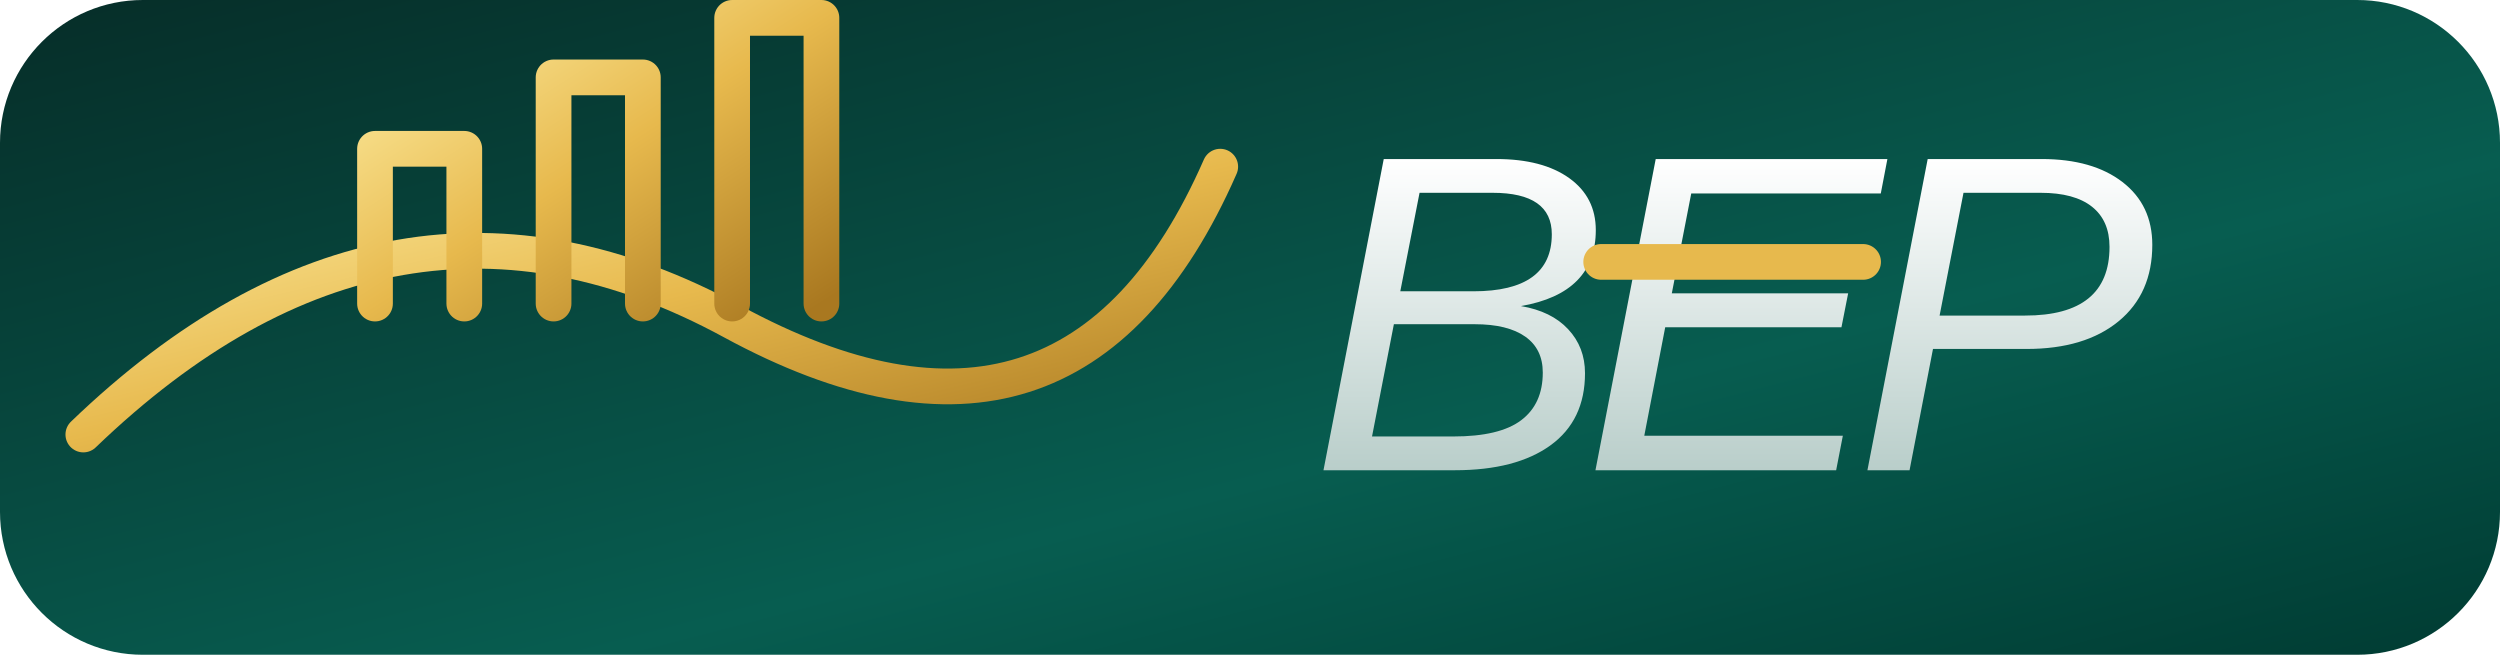
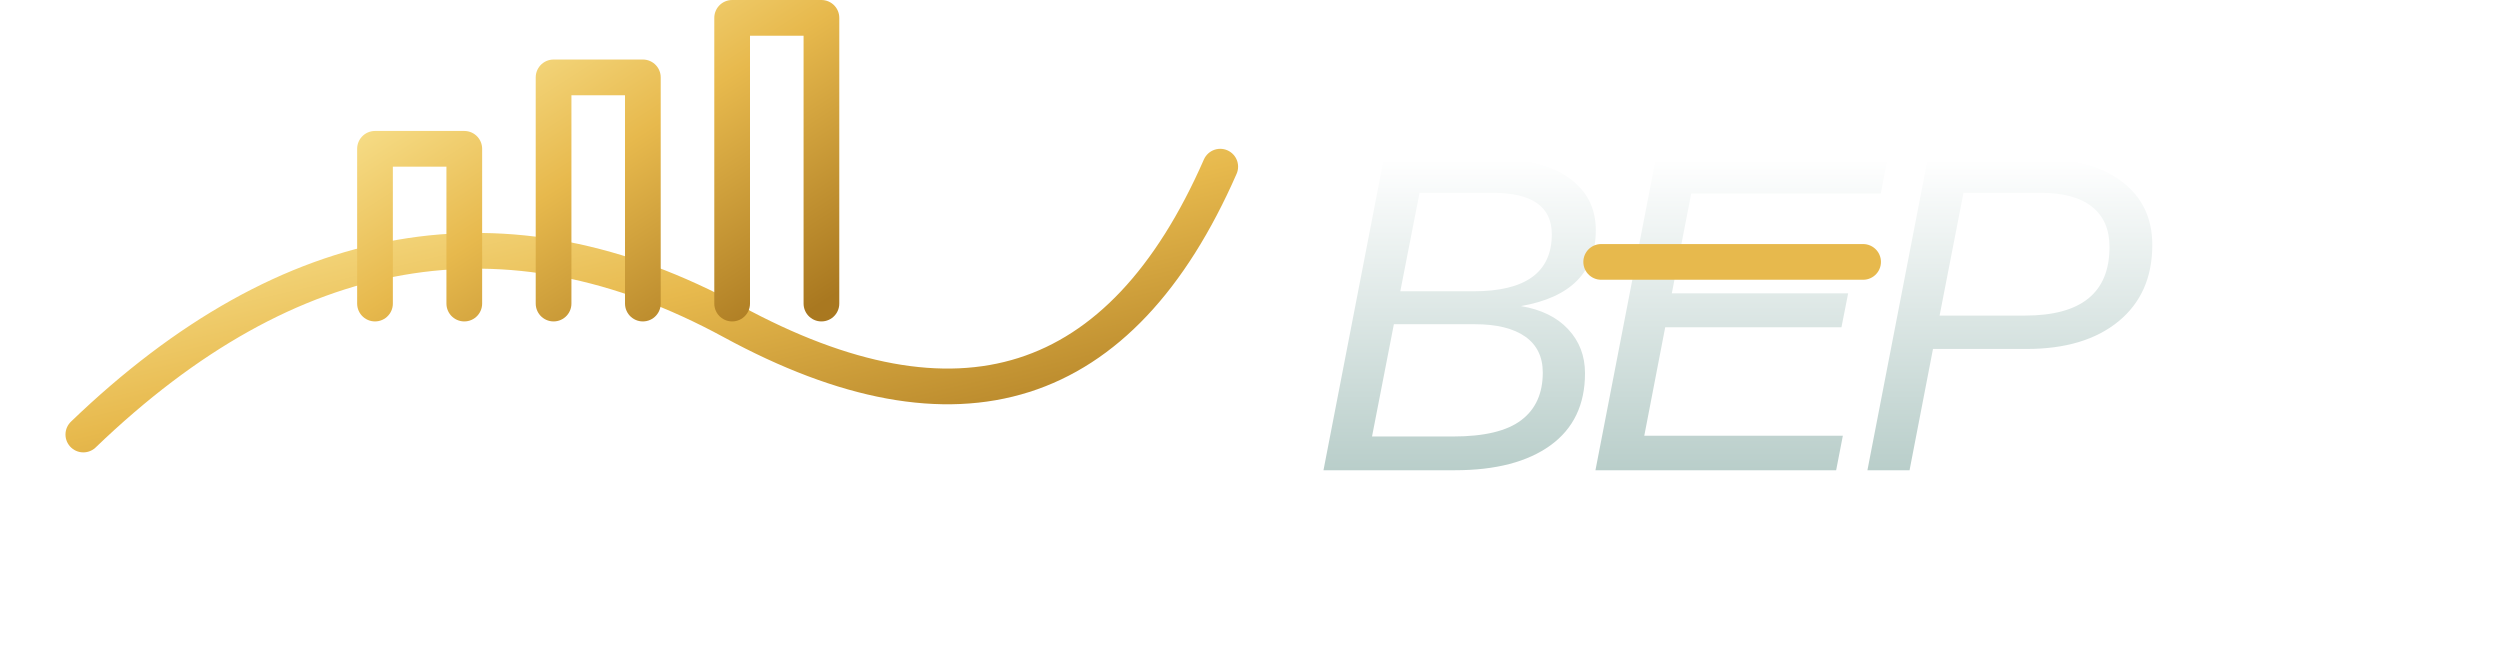
<svg xmlns="http://www.w3.org/2000/svg" viewBox="0 0 420 110">
  <defs>
-     <linearGradient id="bg" x1="0" y1="0" x2="1" y2="1">
-       <stop stop-color="#062d28" />
-       <stop offset=".62" stop-color="#075d50" />
-       <stop offset="1" stop-color="#003b32" />
-     </linearGradient>
    <linearGradient id="gold" x1="0" y1="0" x2="1" y2="1">
      <stop stop-color="#fff0a6" />
      <stop offset=".5" stop-color="#e7b94d" />
      <stop offset="1" stop-color="#a97820" />
    </linearGradient>
    <linearGradient id="silver" x1="0" y1="0" x2="0" y2="1">
      <stop stop-color="#fff" />
      <stop offset="1" stop-color="#b9ceca" />
    </linearGradient>
  </defs>
-   <rect width="420" height="110" rx="24" fill="url(#bg)" />
  <path d="M14 73Q66 23 123 54T205 28" fill="none" stroke="url(#gold)" stroke-width="6" stroke-linecap="round" />
  <path d="M63 51V25h15v26m15 0V13h15v38m15 0V3h15v48" fill="none" stroke="url(#gold)" stroke-width="6" stroke-linecap="round" stroke-linejoin="round" />
  <text x="220" y="79" font-family="Arial,sans-serif" font-size="76" font-style="italic" font-weight="500" letter-spacing="-5" fill="url(#silver)">BEP</text>
  <path d="M269 44h44" stroke="#e7b94d" stroke-width="6" stroke-linecap="round" />
</svg>
